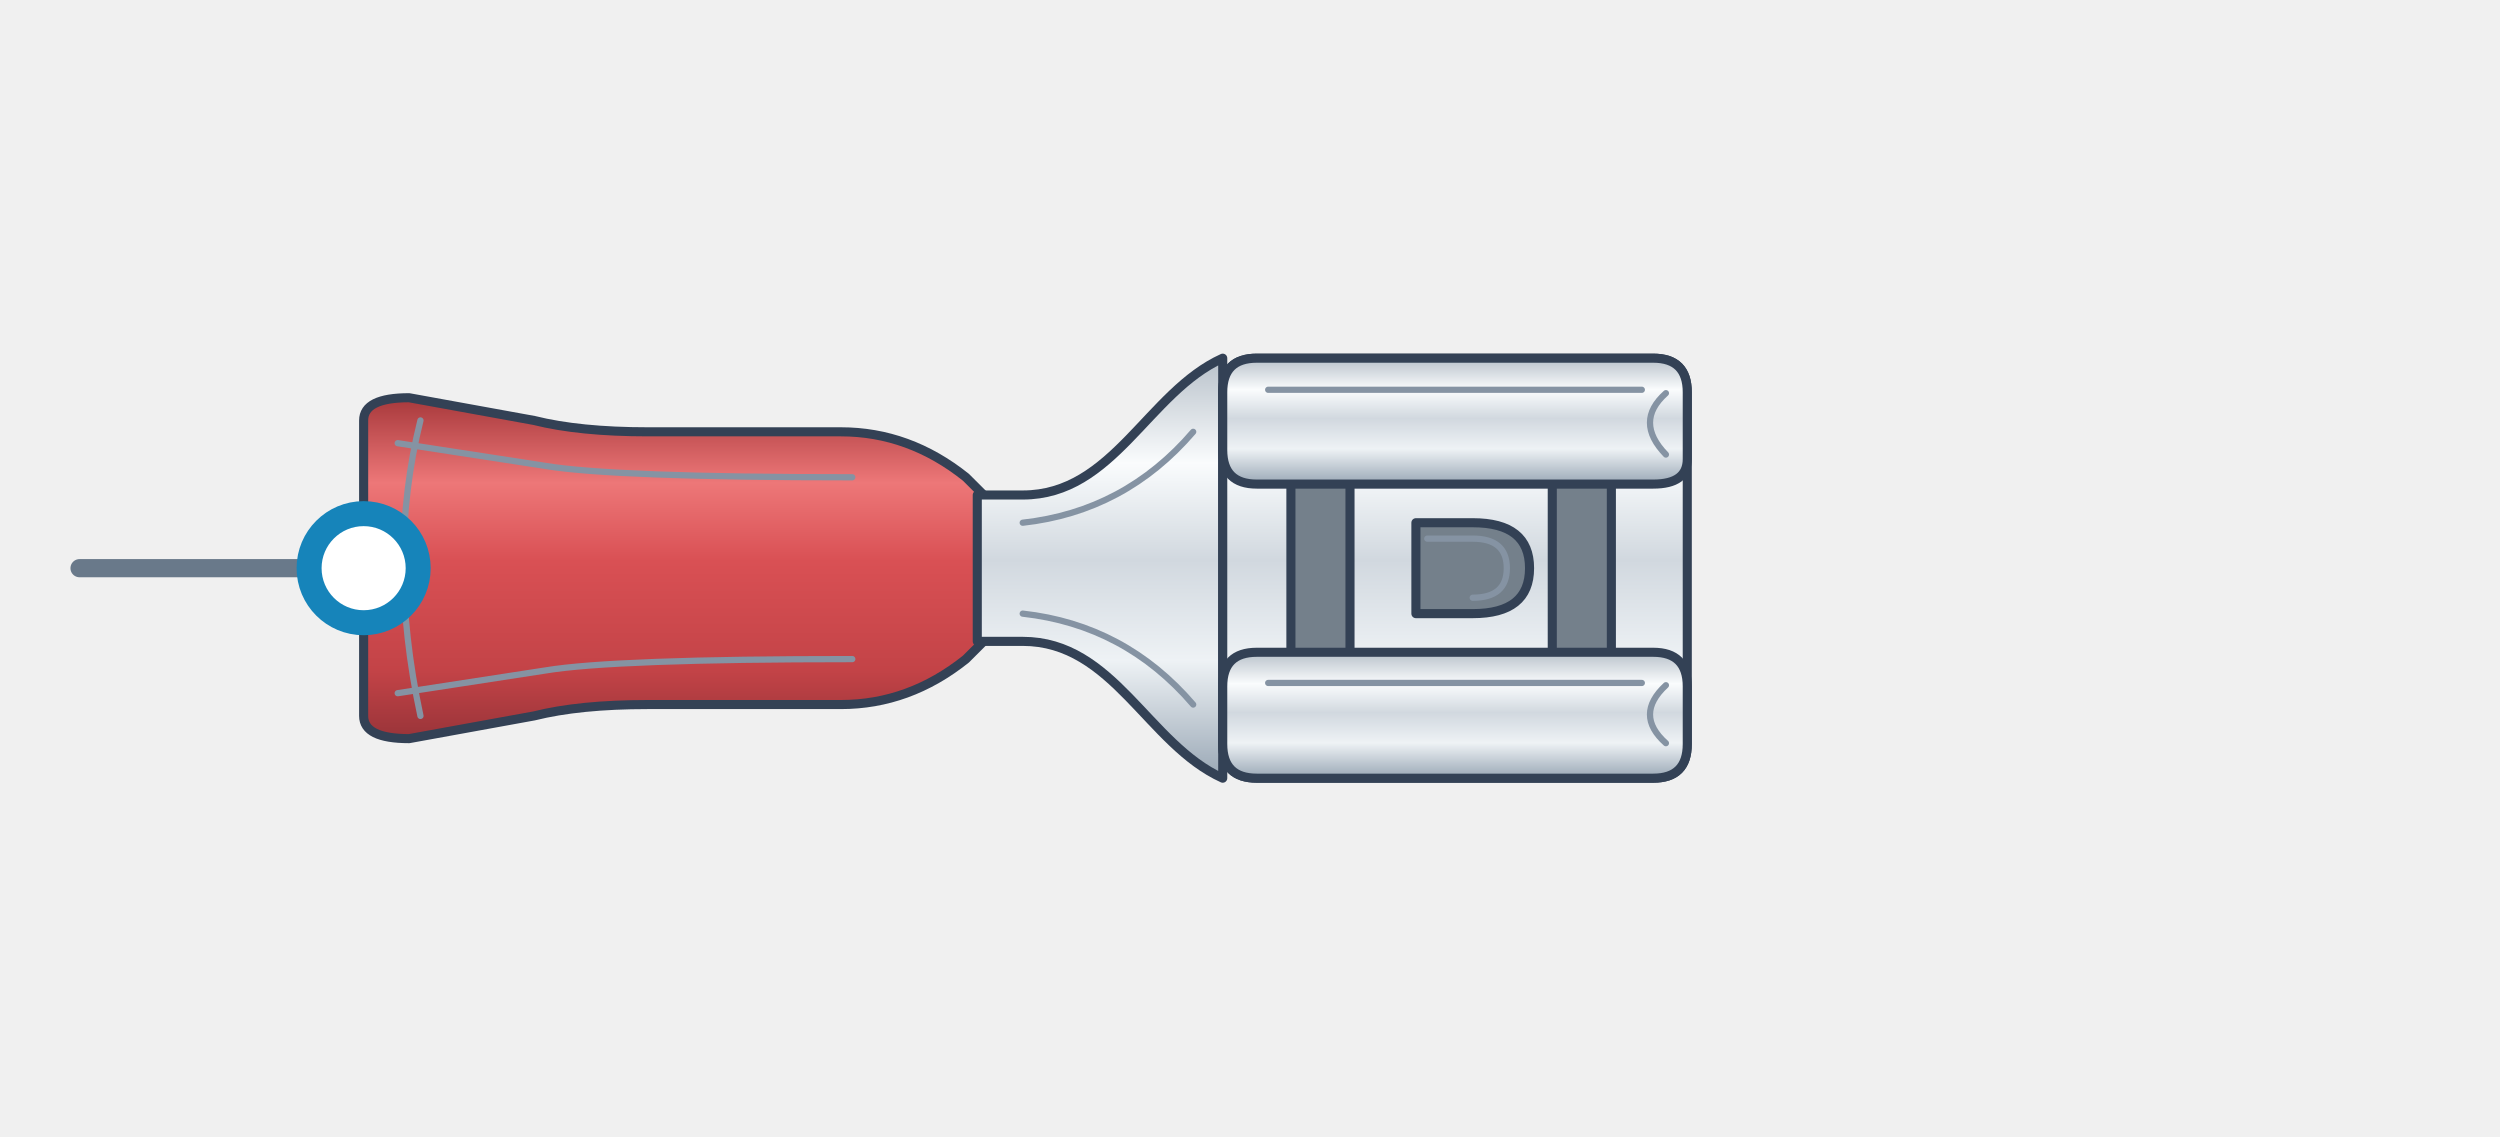
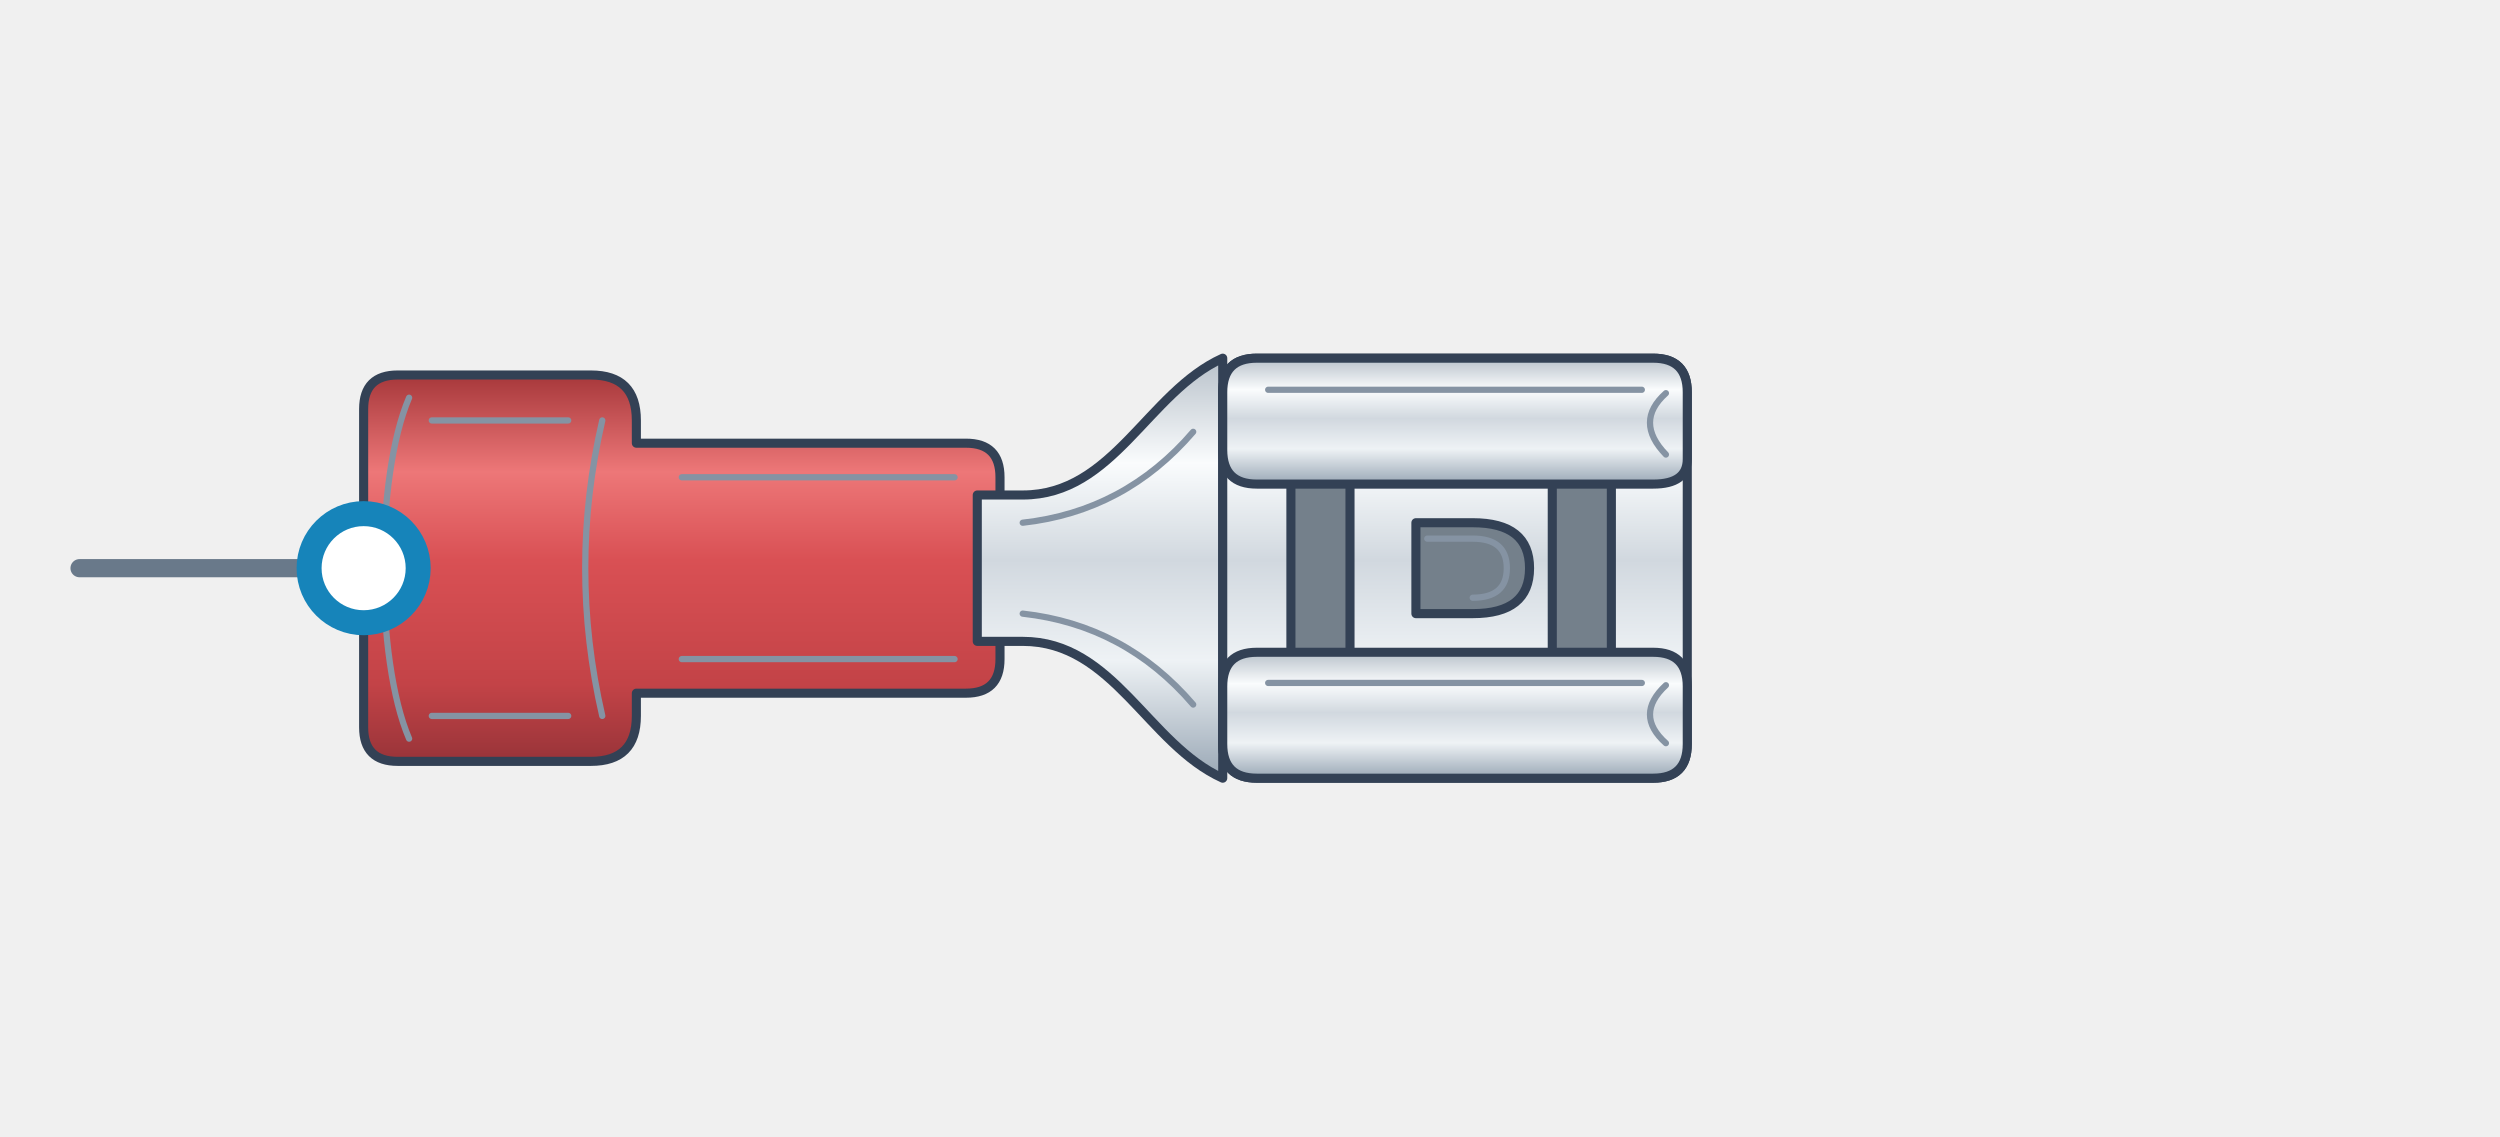
<svg xmlns="http://www.w3.org/2000/svg" width="220" height="100" viewBox="0 0 220 100" role="img" aria-labelledby="title">
  <style>svg{font-family:Arial,'Segoe UI',sans-serif} .geom{stroke:#334155;stroke-width:.8;stroke-linecap:round;stroke-linejoin:round} .geom text{stroke:none;stroke-width:0} .detail{stroke:#8593a3;stroke-width:.55;fill:none} .wire{stroke:#69798a;stroke-width:1.6;fill:none;stroke-linecap:round} .text{font-size:12px;fill:#334155;stroke:none} .small{font-size:10px;fill:#64748b;stroke:none} .title{font-size:25px;fill:#0f172a;font-weight:700;stroke:none} .card-title{font-size:17px;fill:#1e293b;font-weight:700;stroke:none} .view{font-size:11px;fill:#237ca3;font-weight:700;stroke:none} .badge{font-size:11px;fill:#1684ba;font-weight:700;stroke:none} .dim{stroke:#5f8f87;stroke-width:.55;fill:none} .dimtext{font-size:11px;fill:#427a70;stroke:none}</style>
  <defs>
    <linearGradient id="metal" x1="0" y1="0" x2="0" y2="1">
      <stop offset="0" stop-color="#b8c1ca" />
      <stop offset=".25" stop-color="#fafcfd" />
      <stop offset=".48" stop-color="#d1d8df" />
      <stop offset=".72" stop-color="#eef2f5" />
      <stop offset="1" stop-color="#99a7b5" />
    </linearGradient>
    <linearGradient id="red" x1="0" y1="0" x2="0" y2="1">
      <stop offset="0" stop-color="#a7383b" />
      <stop offset=".25" stop-color="#ed7778" />
      <stop offset=".48" stop-color="#d95054" />
      <stop offset=".8" stop-color="#c34347" />
      <stop offset="1" stop-color="#993439" />
    </linearGradient>
    <linearGradient id="blue" x1="0" y1="0" x2="0" y2="1">
      <stop offset="0" stop-color="#235783" />
      <stop offset=".25" stop-color="#65a2ce" />
      <stop offset=".5" stop-color="#397fb3" />
      <stop offset="1" stop-color="#23557d" />
    </linearGradient>
    <linearGradient id="yellow" x1="0" y1="0" x2="0" y2="1">
      <stop offset="0" stop-color="#b88c29" />
      <stop offset=".27" stop-color="#ffe6a1" />
      <stop offset=".55" stop-color="#e9bd4d" />
      <stop offset="1" stop-color="#b48c32" />
    </linearGradient>
  </defs>
  <g class="geom">
    <line x1="7" y1="50" x2="32" y2="50" class="wire" />
-     <path d="M32 37 Q32 35 36 35 L47 37 Q51 38 57 38 H74 Q80 38 85 42 L88 45 V55 L85 58 Q80 62 74 62 H57 Q51 62 47 63 L36 65 Q32 65 32 63 Z" fill="url(#red)" />
+     <path d="M32 36 Q32 33 35 33 H52 Q56 33 56 37 V39 H85 Q88 39 88 42 V58 Q88 61 85 61 H56 V63 Q56 67 52 67 H35 Q32 67 32 64 Z" fill="url(#red)" />
    <path d="M86 43.56 H90 C98 43.56 101 34.5 107.6 31.52 V68.48 C101 65.5 98 56.44 90 56.44 H86 Z" fill="url(#metal)" />
    <g transform="translate(107.6,50)">
      <path d="M0 -15.48 Q0 -18.48 3 -18.48 H37.88 Q40.88 -18.48 40.88 -15.48 V15.48 Q40.88 18.48 37.88 18.48 H3 Q0 18.48 0 15.48 Z" fill="url(#metal)" />
      <rect x="6" y="-8.2" width="5.2" height="16.4" rx="0.5" fill="#74808b" />
      <rect x="29" y="-8.2" width="5.2" height="16.4" rx="0.5" fill="#74808b" />
      <path d="M17 -4 H22 Q27 -4 27 0 Q27 4 22 4 H17 Z" fill="#74808b" />
      <path d="M3 -18.48 H37.88 Q40.88 -18.48 40.88 -15.48 V-9.6 Q40.88 -7.4 37.88 -7.4 H3 Q0 -7.4 0 -10.4 V-15.48 Q0 -18.48 3 -18.48 Z" fill="url(#metal)" />
      <path d="M3 7.4 H37.88 Q40.88 7.4 40.88 10.4 V15.48 Q40.88 18.48 37.88 18.48 H3 Q0 18.48 0 15.48 V10.4 Q0 7.4 3 7.4 Z" fill="url(#metal)" />
      <path d="M4 -15.7 H36.88 M4 10.1 H36.88 M18 -2.6 H22 Q25 -2.6 25 0 Q25 2.6 22 2.6" fill="none" class="detail" />
      <path d="M39 -15.4 Q36.2 -12.9 39 -10 M39 10.3 Q36.2 12.9 39 15.4" fill="none" class="detail" />
    </g>
-     <path d="M35 39 L48 41 Q54 42 75 42 M35 61 L48 59 Q54 58 75 58 M37 37 Q34 49 37 63" fill="none" class="detail" />
+     <path d="M38 37 H50 M38 63 H50 M60 42 H84 M60 58 H84 M36 35 C33 42 33 58 36 65 M53 37 Q50 50 53 63" fill="none" class="detail" />
    <path d="M90 46 Q99 45 105 38 M90 54 Q99 55 105 62" fill="none" class="detail" />
  </g>
  <circle cx="32" cy="50" r="4.8" fill="#ffffff" id="anchor-wire-entry" data-role="wire-entry" stroke="#1684ba" stroke-width="2.2" />
</svg>
